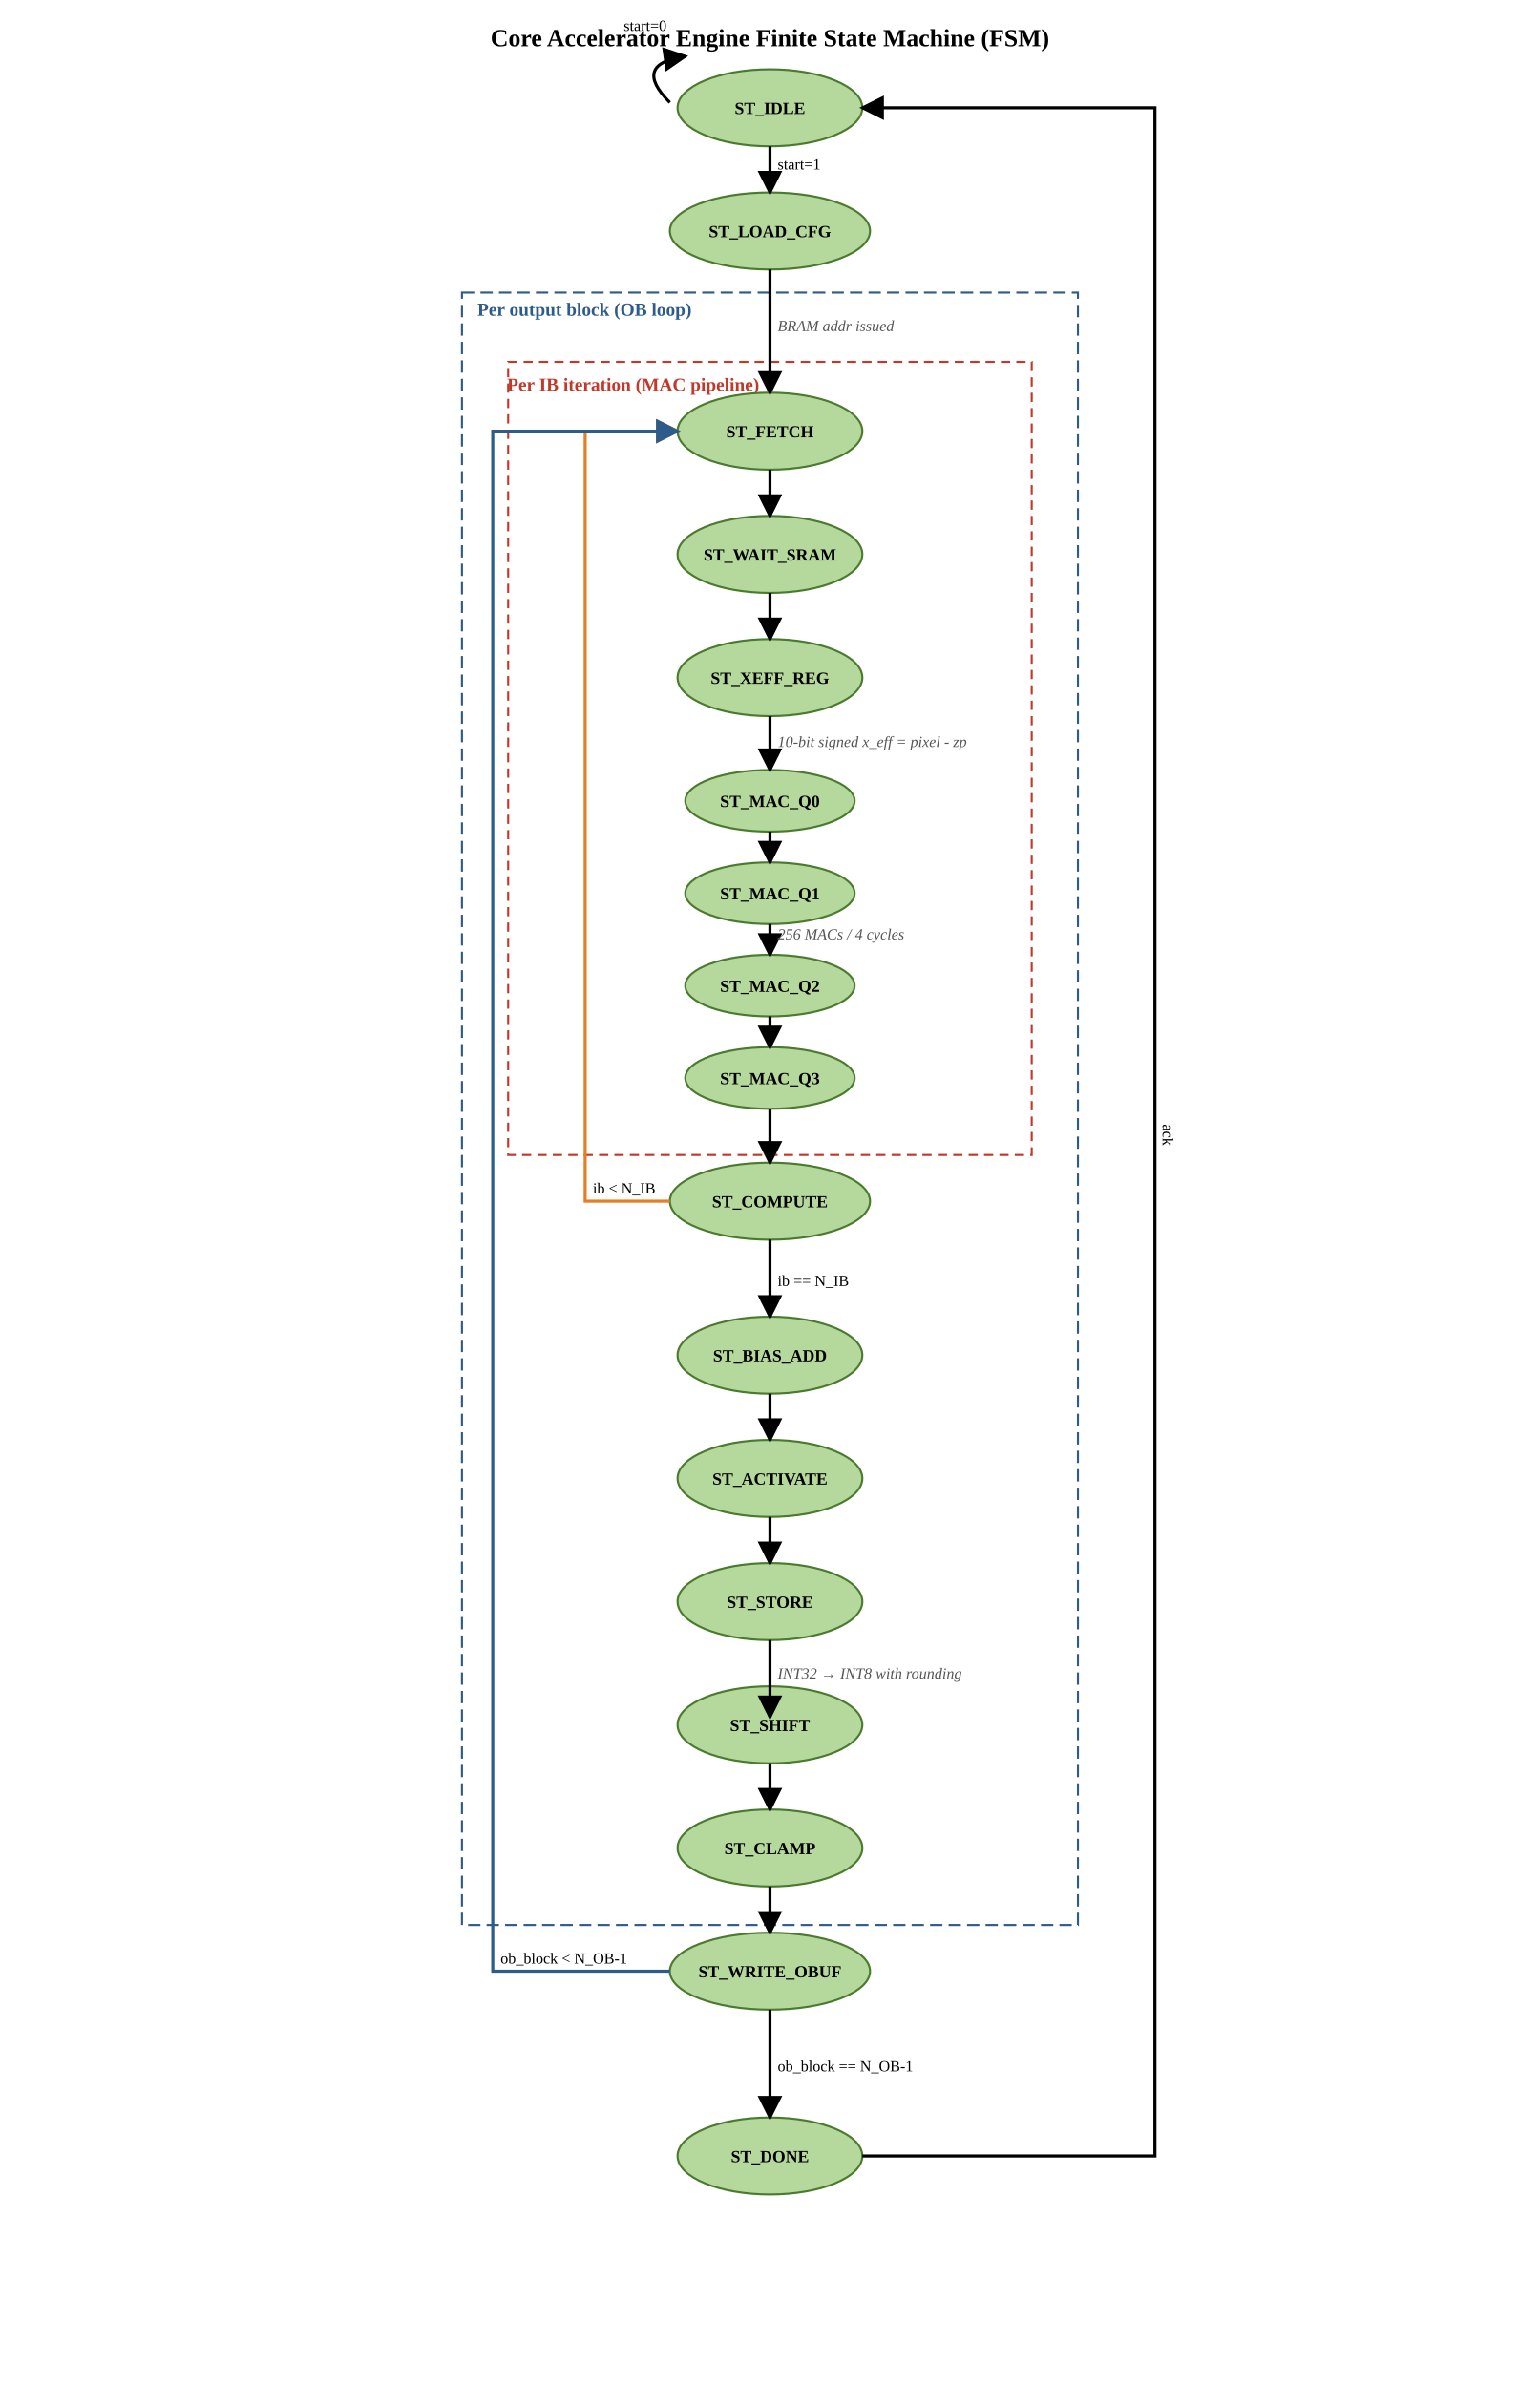
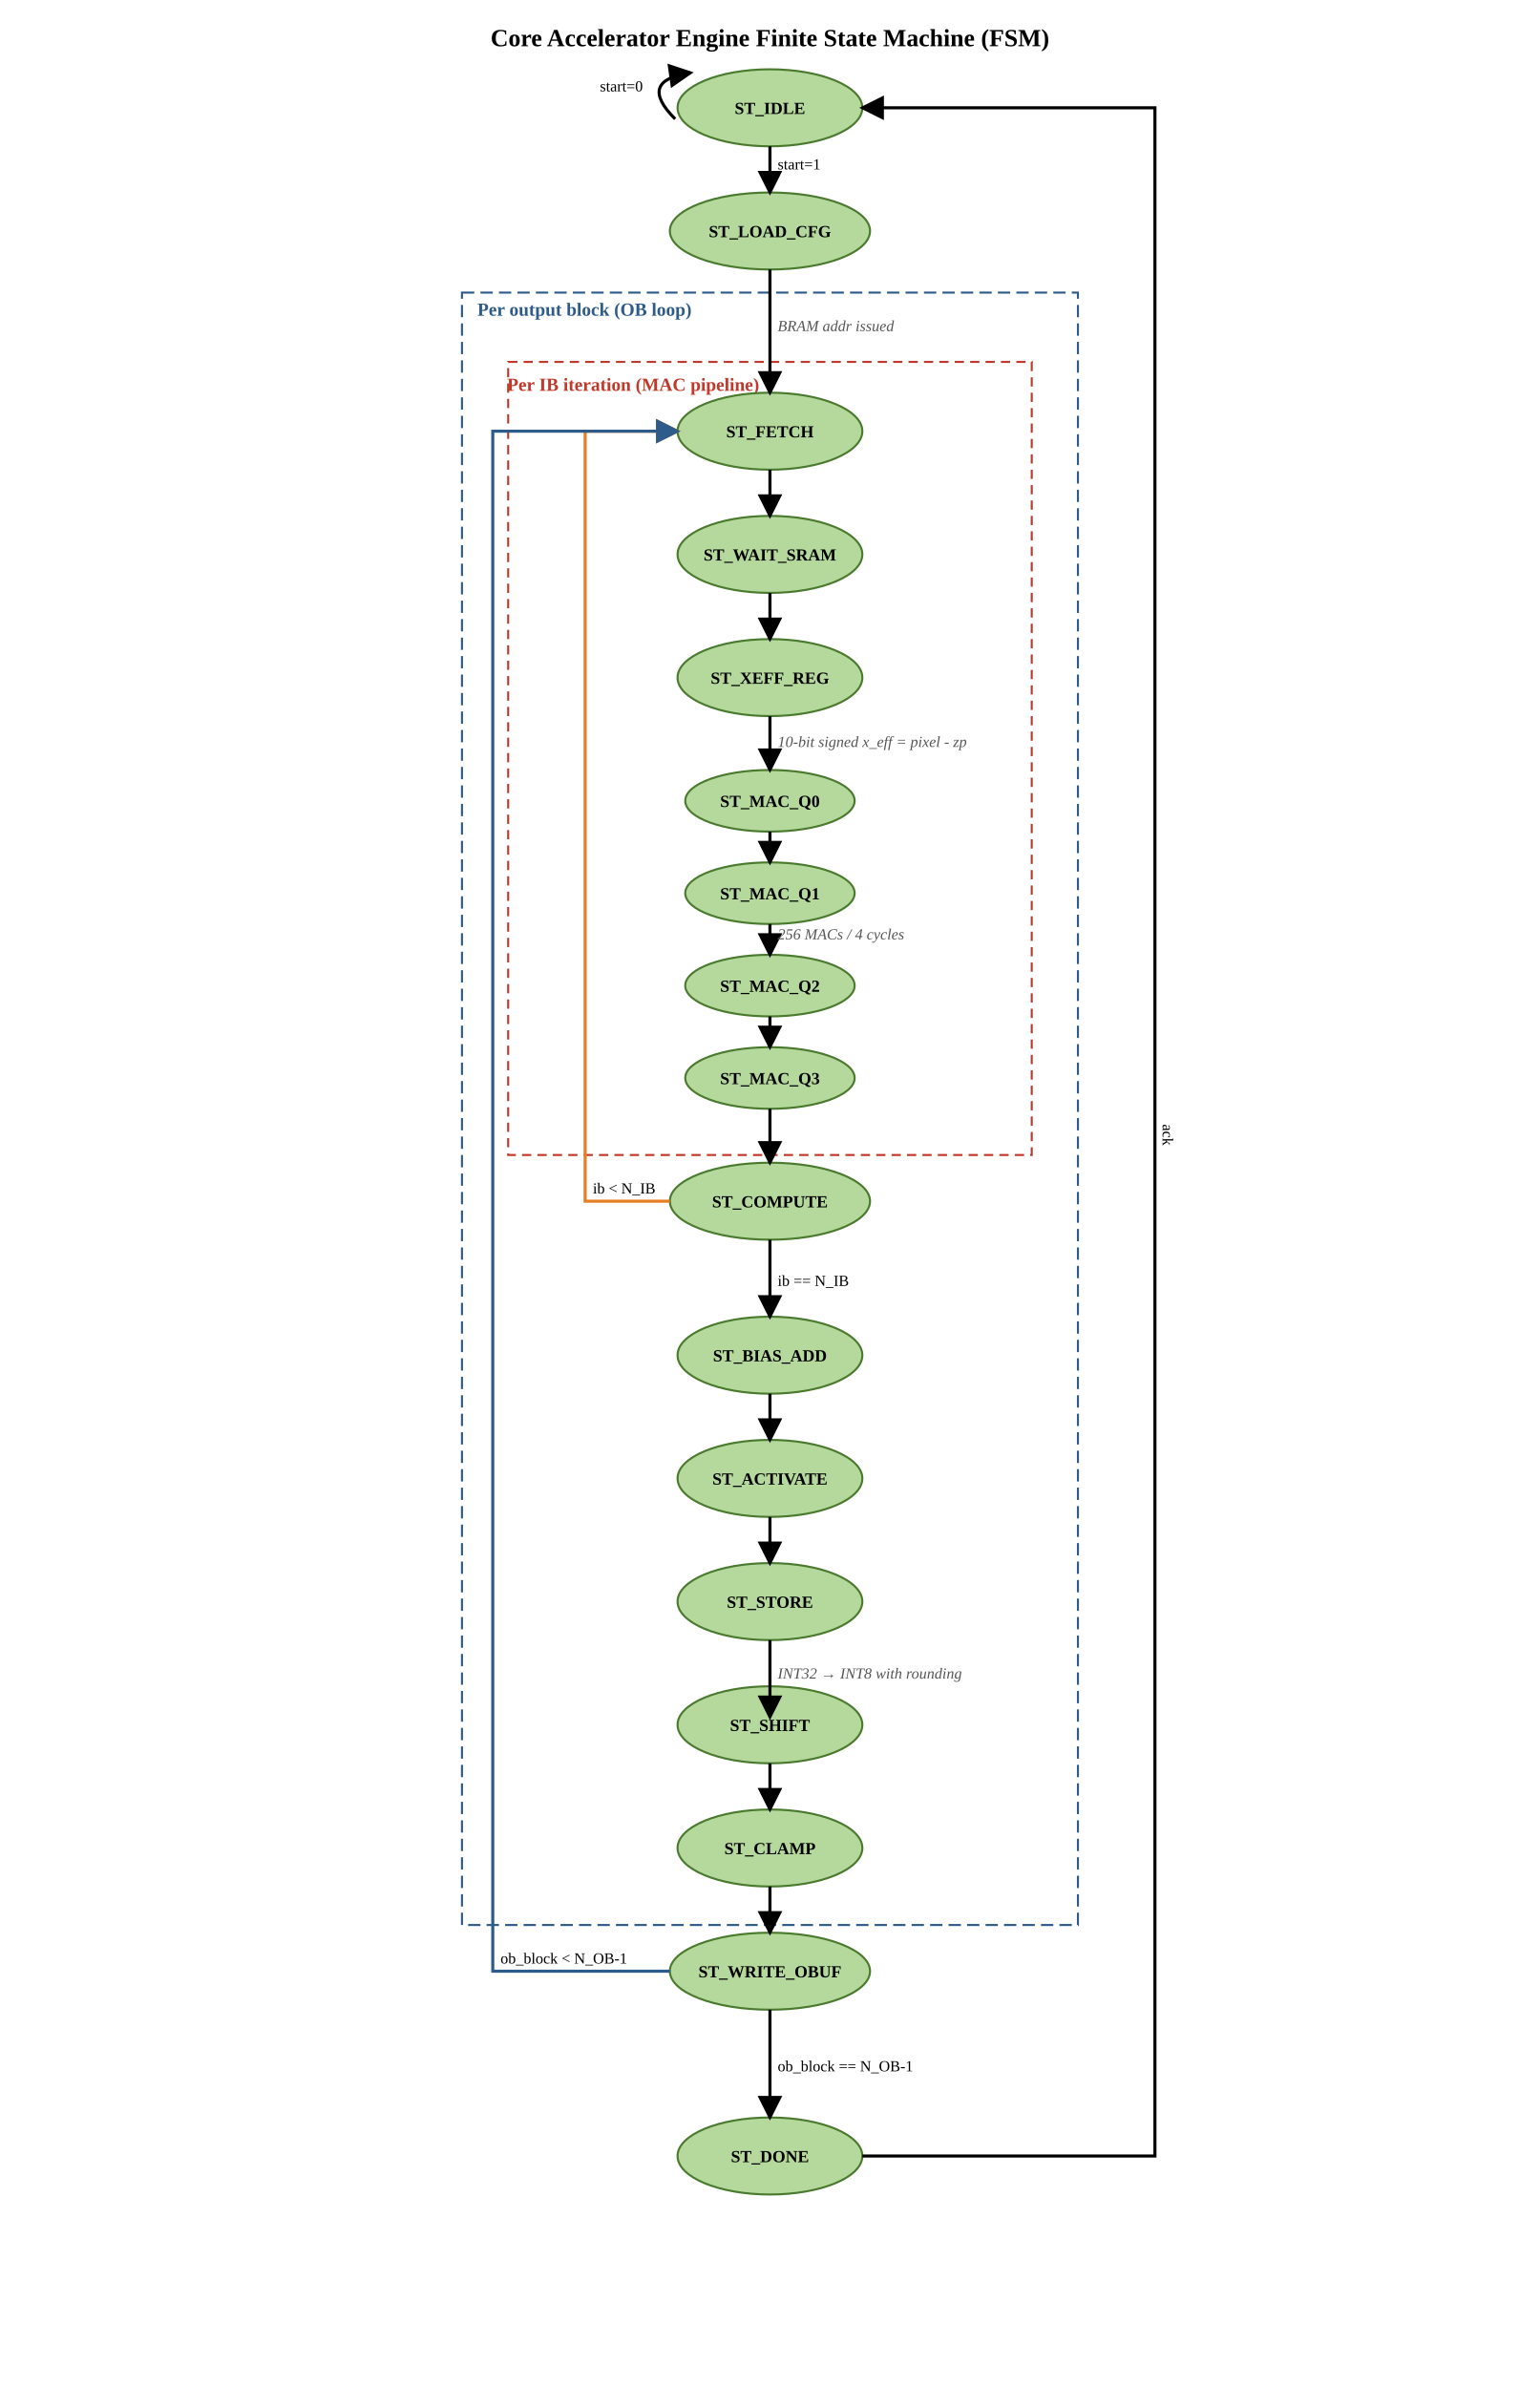
<svg xmlns="http://www.w3.org/2000/svg" width="1000" height="1550" version="1.1" id="svg41">
  <defs id="defs3">
    <marker id="arrow-black" markerWidth="8" markerHeight="8" refX="7" refY="4" orient="auto">
-       <path d="M0,0 L8,4 L0,8 z" fill="#000000" id="path1" />
+       <path d="M 0,0 8,4 0,8 Z" fill="#000000" id="path1" />
    </marker>
    <marker id="arrow-orange" markerWidth="8" markerHeight="8" refX="7" refY="4" orient="auto">
-       <path d="M0,0 L8,4 L0,8 z" fill="#E67E22" id="path2" />
+       <path d="M 0,0 8,4 0,8 Z" fill="#e67e22" id="path2" />
    </marker>
    <marker id="arrow-blue" markerWidth="8" markerHeight="8" refX="7" refY="4" orient="auto">
-       <path d="M0,0 L8,4 L0,8 z" fill="#2E5C8A" id="path3" />
+       <path d="M 0,0 8,4 0,8 Z" fill="#2e5c8a" id="path3" />
    </marker>
  </defs>
  <style id="style3">
    .title-text { font-family: 'Times New Roman', serif; font-size: 16px; font-weight: bold; fill: #000000; text-anchor: middle; }
    .state-text { font-family: 'Times New Roman', serif; font-size: 11px; font-weight: bold; fill: #000000; text-anchor: middle; }
    .label-text { font-family: 'Times New Roman', serif; font-size: 10px; fill: #000000; }
    .anno-text { font-family: 'Times New Roman', serif; font-size: 10px; fill: #555555; font-style: italic; }
    .loop-label { font-family: 'Times New Roman', serif; font-size: 12px; font-weight: bold; }
    
    .state-node { fill: #B5D99C; stroke: #4A7A2E; stroke-width: 1pt; }
    
    .path-ctrl { stroke: #000000; stroke-width: 1.5pt; fill: none; }
    .path-inner { stroke: #E67E22; stroke-width: 1.5pt; fill: none; }
    .path-outer { stroke: #2E5C8A; stroke-width: 1.5pt; fill: none; }
    
    .loop-box-ib { fill: none; stroke: #C0392B; stroke-width: 1pt; stroke-dasharray: 6, 4; }
    .loop-box-ob { fill: none; stroke: #2E5C8A; stroke-width: 1pt; stroke-dasharray: 8, 4; }
  </style>
-   <rect width="100%" height="100%" fill="#ffffff" id="rect3" />
+   <rect width="100%" height="100%" fill="#ffffff" id="rect3" x="0" y="0" />
  <text x="500" y="30" class="title-text" id="text3">Core Accelerator Engine Finite State Machine (FSM)</text>
  <rect x="300" y="190" width="400" height="1060" class="loop-box-ob" id="rect4" />
-   <text x="310" y="205" class="loop-label" fill="#2E5C8A" id="text4">Per output block (OB loop)</text>
+   <text x="310" y="205" class="loop-label" fill="#2e5c8a" id="text4">Per output block (OB loop)</text>
  <rect x="330" y="235" width="340" height="515" class="loop-box-ib" id="rect5" />
  <text x="329.304" y="253.775" class="loop-label" fill="#c0392b" id="text5">Per IB iteration (MAC pipeline)</text>
  <ellipse cx="500" cy="70" rx="60" ry="25" class="state-node" id="ellipse5" />
  <text x="500" y="74" class="state-text" id="text6">ST_IDLE</text>
-   <path d="m 434.98,66.567 q -25,-25 10,-30" class="path-ctrl" marker-end="url(#arrow-black)" id="path6" />
-   <text x="405" y="20" class="label-text" id="text7">start=0</text>
+   <path d="m 438.44,77.263 q -25,-25 10,-30" class="path-ctrl" marker-end="url(#arrow-black)" id="path6" />
+   <text x="389.585" y="59.323" class="label-text" id="text7">start=0</text>
  <ellipse cx="500" cy="150" rx="65" ry="25" class="state-node" id="ellipse7" />
  <text x="500" y="154" class="state-text" id="text8">ST_LOAD_CFG</text>
  <ellipse cx="500" cy="280" rx="60" ry="25" class="state-node" id="ellipse8" />
  <text x="500" y="284" class="state-text" id="text9">ST_FETCH</text>
  <ellipse cx="500" cy="360" rx="60" ry="25" class="state-node" id="ellipse9" />
  <text x="500" y="364" class="state-text" id="text10">ST_WAIT_SRAM</text>
  <ellipse cx="500" cy="440" rx="60" ry="25" class="state-node" id="ellipse10" />
  <text x="500" y="444" class="state-text" id="text11">ST_XEFF_REG</text>
  <ellipse cx="500" cy="520" rx="55" ry="20" class="state-node" id="ellipse11" />
  <text x="500" y="524" class="state-text" id="text12">ST_MAC_Q0</text>
  <ellipse cx="500" cy="580" rx="55" ry="20" class="state-node" id="ellipse12" />
  <text x="500" y="584" class="state-text" id="text13">ST_MAC_Q1</text>
  <ellipse cx="500" cy="640" rx="55" ry="20" class="state-node" id="ellipse13" />
  <text x="500" y="644" class="state-text" id="text14">ST_MAC_Q2</text>
  <ellipse cx="500" cy="700" rx="55" ry="20" class="state-node" id="ellipse14" />
  <text x="500" y="704" class="state-text" id="text15">ST_MAC_Q3</text>
  <ellipse cx="500" cy="780" rx="65" ry="25" class="state-node" id="ellipse15" />
  <text x="500" y="784" class="state-text" id="text16">ST_COMPUTE</text>
  <ellipse cx="500" cy="880" rx="60" ry="25" class="state-node" id="ellipse16" />
  <text x="500" y="884" class="state-text" id="text17">ST_BIAS_ADD</text>
  <ellipse cx="500" cy="960" rx="60" ry="25" class="state-node" id="ellipse17" />
  <text x="500" y="964" class="state-text" id="text18">ST_ACTIVATE</text>
  <ellipse cx="500" cy="1040" rx="60" ry="25" class="state-node" id="ellipse18" />
  <text x="500" y="1044" class="state-text" id="text19">ST_STORE</text>
  <ellipse cx="500" cy="1120" rx="60" ry="25" class="state-node" id="ellipse19" />
  <text x="500" y="1124" class="state-text" id="text20">ST_SHIFT</text>
  <ellipse cx="500" cy="1200" rx="60" ry="25" class="state-node" id="ellipse20" />
  <text x="500" y="1204" class="state-text" id="text21">ST_CLAMP</text>
  <ellipse cx="500" cy="1280" rx="65" ry="25" class="state-node" id="ellipse21" />
  <text x="500" y="1284" class="state-text" id="text22">ST_WRITE_OBUF</text>
  <ellipse cx="500" cy="1400" rx="60" ry="25" class="state-node" id="ellipse22" />
  <text x="500" y="1404" class="state-text" id="text23">ST_DONE</text>
-   <path d="M 500 95 L 500 125" class="path-ctrl" marker-end="url(#arrow-black)" id="path23" />
+   <path d="m 500,95 v 30" class="path-ctrl" marker-end="url(#arrow-black)" id="path23" />
  <text x="505" y="110" class="label-text" id="text24">start=1</text>
-   <path d="M 500 175 L 500 255" class="path-ctrl" marker-end="url(#arrow-black)" id="path24" />
+   <path d="m 500,175 v 80" class="path-ctrl" marker-end="url(#arrow-black)" id="path24" />
  <text x="505" y="215" class="anno-text" id="text25">BRAM addr issued</text>
-   <path d="M 500 305 L 500 335" class="path-ctrl" marker-end="url(#arrow-black)" id="path25" />
-   <path d="M 500 385 L 500 415" class="path-ctrl" marker-end="url(#arrow-black)" id="path26" />
-   <path d="M 500 465 L 500 500" class="path-ctrl" marker-end="url(#arrow-black)" id="path27" />
+   <path d="m 500,305 v 30" class="path-ctrl" marker-end="url(#arrow-black)" id="path25" />
+   <path d="m 500,385 v 30" class="path-ctrl" marker-end="url(#arrow-black)" id="path26" />
+   <path d="m 500,465 v 35" class="path-ctrl" marker-end="url(#arrow-black)" id="path27" />
  <text x="505" y="485" class="anno-text" id="text27">10-bit signed x_eff = pixel - zp</text>
-   <path d="M 500 540 L 500 560" class="path-ctrl" marker-end="url(#arrow-black)" id="path28" />
-   <path d="M 500 600 L 500 620" class="path-ctrl" marker-end="url(#arrow-black)" id="path29" />
-   <path d="M 500 660 L 500 680" class="path-ctrl" marker-end="url(#arrow-black)" id="path30" />
-   <path d="M 500 720 L 500 755" class="path-ctrl" marker-end="url(#arrow-black)" id="path31" />
+   <path d="m 500,540 v 20" class="path-ctrl" marker-end="url(#arrow-black)" id="path28" />
+   <path d="m 500,600 v 20" class="path-ctrl" marker-end="url(#arrow-black)" id="path29" />
+   <path d="m 500,660 v 20" class="path-ctrl" marker-end="url(#arrow-black)" id="path30" />
+   <path d="m 500,720 v 35" class="path-ctrl" marker-end="url(#arrow-black)" id="path31" />
  <text x="505" y="610" class="anno-text" id="text31">256 MACs / 4 cycles</text>
-   <path d="M 435 780 L 380 780 L 380 280 L 440 280" class="path-inner" marker-end="url(#arrow-orange)" id="path32" />
+   <path d="M 435,780 H 380 V 280 h 60" class="path-inner" marker-end="url(#arrow-orange)" id="path32" />
  <text x="385" y="775" class="label-text" fill="#E67E22" id="text32">ib &lt; N_IB</text>
-   <path d="M 500 805 L 500 855" class="path-ctrl" marker-end="url(#arrow-black)" id="path33" />
+   <path d="m 500,805 v 50" class="path-ctrl" marker-end="url(#arrow-black)" id="path33" />
  <text x="505" y="835" class="label-text" id="text33">ib == N_IB</text>
-   <path d="M 500 905 L 500 935" class="path-ctrl" marker-end="url(#arrow-black)" id="path34" />
-   <path d="M 500 985 L 500 1015" class="path-ctrl" marker-end="url(#arrow-black)" id="path35" />
-   <path d="M 500 1065 L 500 1115" class="path-ctrl" marker-end="url(#arrow-black)" id="path36" />
+   <path d="m 500,905 v 30" class="path-ctrl" marker-end="url(#arrow-black)" id="path34" />
+   <path d="m 500,985 v 30" class="path-ctrl" marker-end="url(#arrow-black)" id="path35" />
+   <path d="m 500,1065 v 50" class="path-ctrl" marker-end="url(#arrow-black)" id="path36" />
  <text x="505" y="1090" class="anno-text" id="text36">INT32 → INT8 with rounding</text>
-   <path d="M 500 1145 L 500 1175" class="path-ctrl" marker-end="url(#arrow-black)" id="path37" />
-   <path d="M 500 1225 L 500 1255" class="path-ctrl" marker-end="url(#arrow-black)" id="path38" />
-   <path d="M 435 1280 L 320 1280 L 320 280 L 440 280" class="path-outer" marker-end="url(#arrow-blue)" id="path39" />
+   <path d="m 500,1145 v 30" class="path-ctrl" marker-end="url(#arrow-black)" id="path37" />
+   <path d="m 500,1225 v 30" class="path-ctrl" marker-end="url(#arrow-black)" id="path38" />
+   <path d="M 435,1280 H 320 V 280 h 120" class="path-outer" marker-end="url(#arrow-blue)" id="path39" />
  <text x="325" y="1275" class="label-text" fill="#2E5C8A" id="text39">ob_block &lt; N_OB-1</text>
-   <path d="M 500 1305 L 500 1375" class="path-ctrl" marker-end="url(#arrow-black)" id="path40" />
+   <path d="m 500,1305 v 70" class="path-ctrl" marker-end="url(#arrow-black)" id="path40" />
  <text x="505" y="1345" class="label-text" id="text40">ob_block == N_OB-1</text>
-   <path d="M 560 1400 L 750 1400 L 750 70 L 560 70" class="path-ctrl" marker-end="url(#arrow-black)" id="path41" />
-   <text x="755" y="730" class="label-text" transform="rotate(90 755 730)" id="text41">ack</text>
+   <path d="M 560,1400 H 750 V 70 H 560" class="path-ctrl" marker-end="url(#arrow-black)" id="path41" />
+   <text x="730" y="-755" class="label-text" transform="rotate(90)" id="text41">ack</text>
</svg>
